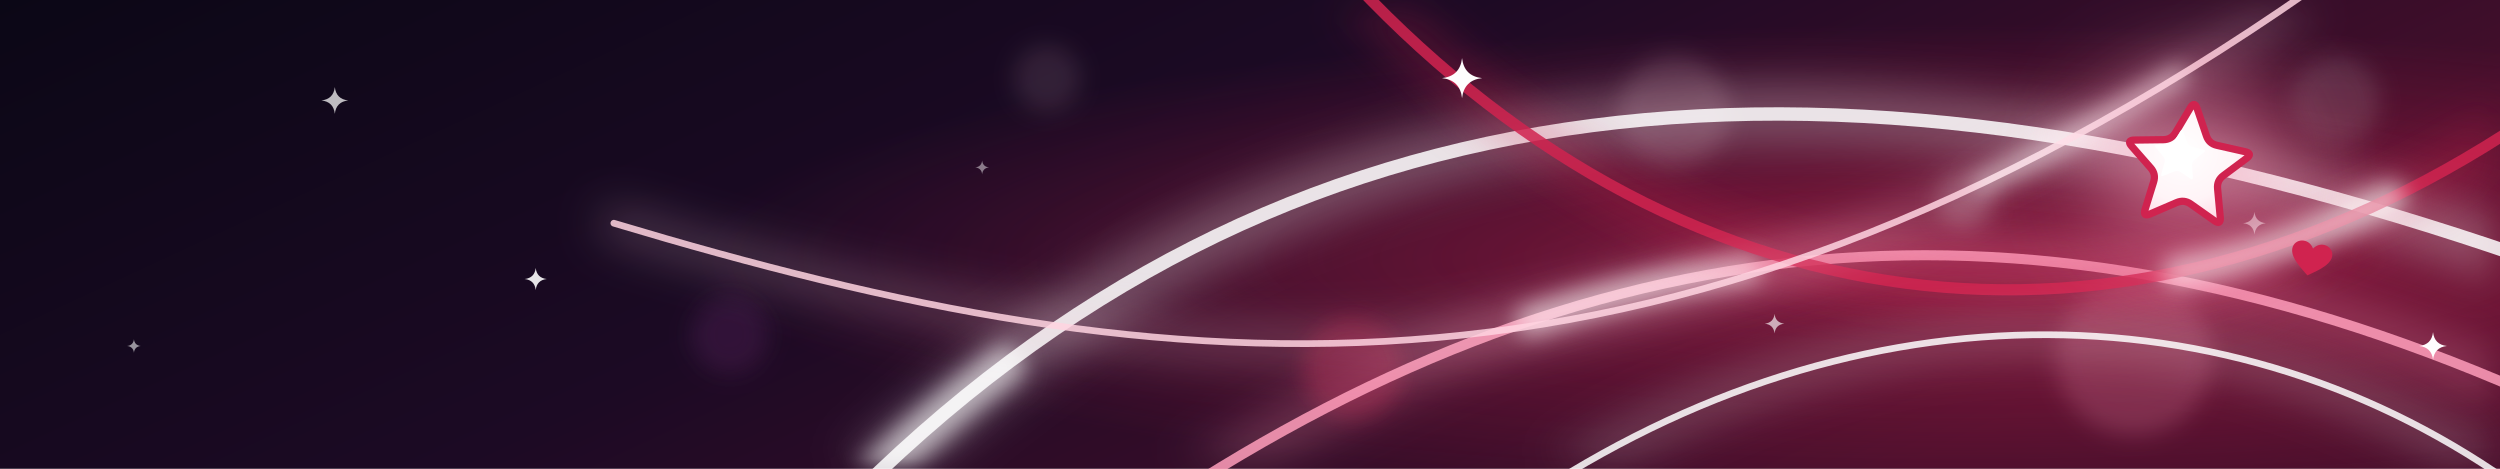
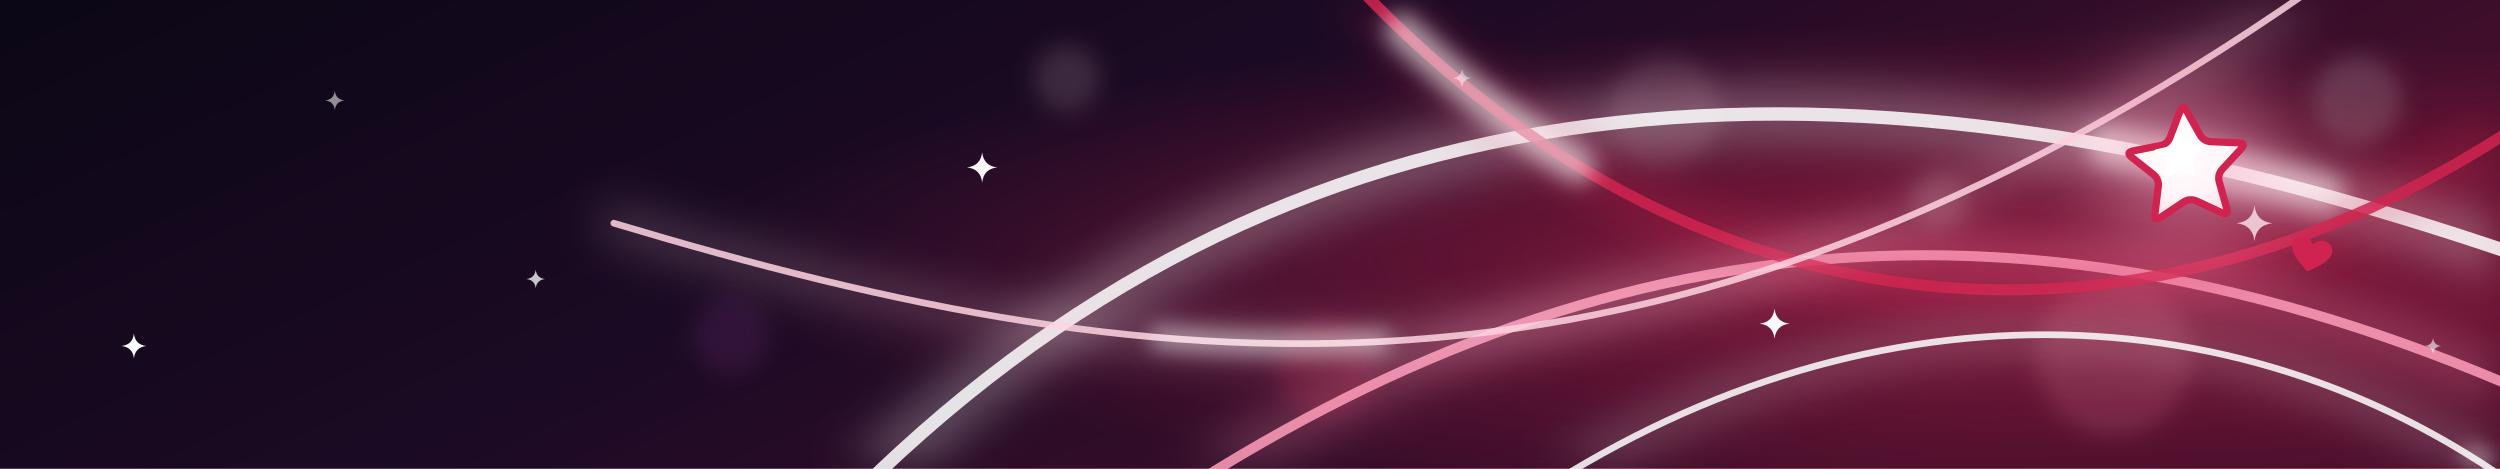
<svg xmlns="http://www.w3.org/2000/svg" width="448" height="84" viewBox="0 0 448 84">
  <defs>
    <filter id="g2" x="-50%" y="-50%" width="200%" height="200%">
      <feGaussianBlur stdDeviation="2" />
    </filter>
    <filter id="g4" x="-50%" y="-50%" width="200%" height="200%">
      <feGaussianBlur stdDeviation="4" />
    </filter>
    <filter id="g8" x="-50%" y="-50%" width="200%" height="200%">
      <feGaussianBlur stdDeviation="8" />
    </filter>
    <linearGradient id="tube" x1="0" y1="0" x2="1" y2="0">
      <stop offset="0" stop-color="#e9f3ff" />
      <stop offset="0.45" stop-color="#ffffff" />
      <stop offset="1" stop-color="#d7e6f7" />
    </linearGradient>
    <linearGradient id="handle" x1="0" y1="0" x2="1" y2="0">
      <stop offset="0" stop-color="#8c0f33" />
      <stop offset="0.45" stop-color="#d0234f" />
      <stop offset="1" stop-color="#6e0a27" />
    </linearGradient>
    <linearGradient id="ring" x1="0" y1="0" x2="1" y2="0">
      <stop offset="0" stop-color="#c9a24f" />
      <stop offset="0.5" stop-color="#fff1c4" />
      <stop offset="1" stop-color="#b08636" />
    </linearGradient>
    <radialGradient id="starFill" cx="0.45" cy="0.4" r="0.7">
      <stop offset="0" stop-color="#ffffff" />
      <stop offset="0.6" stop-color="#fff4f7" />
      <stop offset="1" stop-color="#ffd3e0" />
    </radialGradient>
  </defs>
  <linearGradient id="sky" x1="0" y1="0" x2="1" y2="0.4">
    <stop offset="0" stop-color="#0b0716" />
    <stop offset="0.5" stop-color="#1c0a24" />
    <stop offset="1" stop-color="#4a0f2c" />
  </linearGradient>
  <radialGradient id="haze" cx="0.78" cy="0.55" r="0.5">
    <stop offset="0" stop-color="#d0234f" stop-opacity="0.5" />
    <stop offset="1" stop-color="#d0234f" stop-opacity="0" />
  </radialGradient>
  <rect width="448" height="84" fill="url(#sky)" />
  <rect width="448" height="84" fill="url(#haze)" />
-   <circle cx="300.00" cy="20" r="10" fill="#ffd3e0" opacity="0.15" filter="url(#g2)" />
-   <circle cx="382.38" cy="64" r="14" fill="#ff9ebb" opacity="0.20" filter="url(#g2)" />
-   <circle cx="418.53" cy="18" r="8" fill="#fff" opacity="0.12" filter="url(#g2)" />
-   <circle cx="242.38" cy="66" r="9" fill="#d0234f" opacity="0.30" filter="url(#g2)" />
-   <circle cx="187.62" cy="14" r="6" fill="#ffd3e0" opacity="0.11" filter="url(#g2)" />
-   <circle cx="130.77" cy="60" r="7" fill="#6b2a6e" opacity="0.27" filter="url(#g2)" />
-   <circle cx="352.02" cy="36" r="5" fill="#fff" opacity="0.21" filter="url(#g2)" />
+   <circle cx="298.29" cy="20" r="10" fill="#ffd3e0" opacity="0.13" filter="url(#g2)" />
+   <circle cx="378.80" cy="64" r="14" fill="#ff9ebb" opacity="0.16" filter="url(#g2)" />
+   <circle cx="422.46" cy="18" r="8" fill="#fff" opacity="0.16" filter="url(#g2)" />
+   <circle cx="237.74" cy="66" r="9" fill="#d0234f" opacity="0.21" filter="url(#g2)" />
+   <circle cx="191.20" cy="14" r="6" fill="#ffd3e0" opacity="0.15" filter="url(#g2)" />
+   <circle cx="131.06" cy="60" r="7" fill="#6b2a6e" opacity="0.27" filter="url(#g2)" />
+   <circle cx="347.52" cy="36" r="5" fill="#fff" opacity="0.15" filter="url(#g2)" />
  <path d="M150,92 C230,10 330,4 452,46" stroke="#ffffff" stroke-width="9.60" opacity="0.28" fill="none" filter="url(#g4)" stroke-linecap="round" />
  <path d="M150,92 C230,10 330,4 452,46" stroke="#ffffff" stroke-width="2.40" opacity="0.85" fill="none" stroke-linecap="round" />
-   <path d="M150,92 C230,10 330,4 452,46" stroke="#ffffff" stroke-width="7.20" fill="none" stroke-linecap="round" stroke-dasharray="40 366" stroke-dashoffset="-0.00" pathLength="406" opacity="0.6" filter="url(#g2)" />
+   <path d="M150,92 C230,10 330,4 452,46" stroke="#ffffff" stroke-width="7.20" fill="none" stroke-linecap="round" stroke-dasharray="40 366" stroke-dashoffset="-248.00" pathLength="406" opacity="0.6" filter="url(#g2)" />
  <path d="M200,96 C280,40 360,30 452,70" stroke="#ff9ebb" stroke-width="7.20" opacity="0.28" fill="none" filter="url(#g4)" stroke-linecap="round" />
  <path d="M200,96 C280,40 360,30 452,70" stroke="#ff9ebb" stroke-width="1.80" opacity="0.85" fill="none" stroke-linecap="round" />
-   <path d="M200,96 C280,40 360,30 452,70" stroke="#ffffff" stroke-width="5.40" fill="none" stroke-linecap="round" stroke-dasharray="40 366" stroke-dashoffset="-84.00" pathLength="406" opacity="0.6" filter="url(#g2)" />
+   <path d="M200,96 C280,40 360,30 452,70" stroke="#ffffff" stroke-width="5.40" fill="none" stroke-linecap="round" stroke-dasharray="40 366" stroke-dashoffset="-332.00" pathLength="406" opacity="0.6" filter="url(#g2)" />
  <path d="M240,-6 C300,60 380,70 452,22" stroke="#d0234f" stroke-width="8.00" opacity="0.28" fill="none" filter="url(#g4)" stroke-linecap="round" />
  <path d="M240,-6 C300,60 380,70 452,22" stroke="#d0234f" stroke-width="2.00" opacity="0.85" fill="none" stroke-linecap="round" />
-   <path d="M240,-6 C300,60 380,70 452,22" stroke="#ffffff" stroke-width="6.00" fill="none" stroke-linecap="round" stroke-dasharray="40 366" stroke-dashoffset="-168.00" pathLength="406" opacity="0.6" filter="url(#g2)" />
+   <path d="M240,-6 C300,60 380,70 452,22" stroke="#ffffff" stroke-width="6.00" fill="none" stroke-linecap="round" stroke-dasharray="40 366" stroke-dashoffset="-16.00" pathLength="406" opacity="0.6" filter="url(#g2)" />
  <path d="M110,40 C210,70 300,80 420,-6" stroke="#ffd3e0" stroke-width="4.80" opacity="0.28" fill="none" filter="url(#g4)" stroke-linecap="round" />
  <path d="M110,40 C210,70 300,80 420,-6" stroke="#ffd3e0" stroke-width="1.20" opacity="0.85" fill="none" stroke-linecap="round" />
-   <path d="M110,40 C210,70 300,80 420,-6" stroke="#ffffff" stroke-width="3.60" fill="none" stroke-linecap="round" stroke-dasharray="40 366" stroke-dashoffset="-252.00" pathLength="406" opacity="0.6" filter="url(#g2)" />
+   <path d="M110,40 C210,70 300,80 420,-6" stroke="#ffffff" stroke-width="3.60" fill="none" stroke-linecap="round" stroke-dasharray="40 366" stroke-dashoffset="-100.00" pathLength="406" opacity="0.6" filter="url(#g2)" />
  <path d="M270,92 C330,50 400,50 452,88" stroke="#ffffff" stroke-width="4.80" opacity="0.28" fill="none" filter="url(#g4)" stroke-linecap="round" />
  <path d="M270,92 C330,50 400,50 452,88" stroke="#ffffff" stroke-width="1.20" opacity="0.85" fill="none" stroke-linecap="round" />
-   <path d="M270,92 C330,50 400,50 452,88" stroke="#ffffff" stroke-width="3.60" fill="none" stroke-linecap="round" stroke-dasharray="40 366" stroke-dashoffset="-336.00" pathLength="406" opacity="0.6" filter="url(#g2)" />
-   <path d="M60.00,15.60 Q60.24,17.76 62.40,18.00 Q60.24,18.24 60.00,20.40 Q59.76,18.24 57.60,18.00 Q59.76,17.76 60.00,15.60 Z" fill="#fff" opacity="0.73" />
-   <path d="M96.00,48.02 Q96.20,49.80 97.98,50.00 Q96.20,50.20 96.00,51.98 Q95.80,50.20 94.02,50.00 Q95.80,49.80 96.00,48.02 Z" fill="#fff" opacity="0.89" />
-   <path d="M176.00,28.76 Q176.12,29.88 177.24,30.00 Q176.12,30.12 176.00,31.24 Q175.88,30.12 174.76,30.00 Q175.88,29.88 176.00,28.76 Z" fill="#fff" opacity="0.46" />
-   <path d="M262.00,10.41 Q262.36,13.64 265.59,14.00 Q262.36,14.36 262.00,17.59 Q261.64,14.36 258.41,14.00 Q261.64,13.64 262.00,10.41 Z" fill="#fff" opacity="0.99" />
-   <path d="M318.00,56.25 Q318.18,57.82 319.75,58.00 Q318.18,58.18 318.00,59.75 Q317.82,58.18 316.25,58.00 Q317.82,57.82 318.00,56.25 Z" fill="#fff" opacity="0.64" />
-   <path d="M404.00,37.97 Q404.20,39.80 406.03,40.00 Q404.20,40.20 404.00,42.03 Q403.80,40.20 401.97,40.00 Q403.80,39.80 404.00,37.97 Z" fill="#fff" opacity="0.50" />
-   <path d="M436.00,59.52 Q436.25,61.75 438.48,62.00 Q436.25,62.25 436.00,64.48 Q435.75,62.25 433.52,62.00 Q435.75,61.75 436.00,59.52 Z" fill="#fff" opacity="0.99" />
-   <path d="M24.00,60.78 Q24.12,61.88 25.22,62.00 Q24.12,62.12 24.00,63.22 Q23.88,62.12 22.78,62.00 Q23.88,61.88 24.00,60.78 Z" fill="#fff" opacity="0.56" />
-   <circle cx="392" cy="30" r="18.00" fill="#ff9ebb" opacity="0.45" filter="url(#g8)" />
-   <path d="M392.51,19.32 Q393.25,18.07 393.72,19.44 L395.39,24.34 Q395.85,25.72 397.27,26.04 L402.32,27.18 Q403.74,27.51 402.57,28.38 L398.43,31.47 Q397.26,32.34 397.39,33.79 L397.87,38.94 Q398.00,40.39 396.81,39.55 L392.59,36.57 Q391.40,35.73 390.06,36.30 L385.31,38.34 Q383.97,38.92 384.40,37.53 L385.93,32.59 Q386.37,31.20 385.41,30.10 L382.00,26.21 Q381.04,25.12 382.49,25.10 L387.67,25.03 Q389.12,25.01 389.86,23.76 Z" fill="url(#starFill)" stroke="#d0234f" stroke-width="1.3" stroke-linejoin="round" />
-   <path d="M390.70,23.53 Q391.02,23.03 391.23,23.59 L391.97,25.58 Q392.17,26.14 392.75,26.29 L394.81,26.81 Q395.39,26.96 394.92,27.33 L393.25,28.65 Q392.78,29.02 392.82,29.61 L392.96,31.73 Q393.00,32.33 392.50,32.00 L390.74,30.82 Q390.24,30.49 389.68,30.71 L387.71,31.49 Q387.15,31.72 387.32,31.14 L387.89,29.10 Q388.05,28.52 387.67,28.06 L386.31,26.43 Q385.93,25.97 386.53,25.94 L388.65,25.86 Q389.25,25.83 389.57,25.33 Z" fill="#fff" />
-   <path d="M0,0.36 C-0.12,0.26 -0.52,0.02 -0.52,-0.24 C-0.52,-0.5 -0.16,-0.6 0,-0.34 C0.16,-0.6 0.52,-0.5 0.52,-0.24 C0.52,0.02 0.12,0.26 0,0.36 Z" transform="translate(414.00,46.88) rotate(12.00) scale(7.00)" fill="#d0234f" />
+   <path d="M270,92 C330,50 400,50 452,88" stroke="#ffffff" stroke-width="3.60" fill="none" stroke-linecap="round" stroke-dasharray="40 366" stroke-dashoffset="-184.00" pathLength="406" opacity="0.6" filter="url(#g2)" />
+   <path d="M60.00,16.26 Q60.17,17.83 61.74,18.00 Q60.17,18.17 60.00,19.74 Q59.83,18.17 58.26,18.00 Q59.83,17.83 60.00,16.26 Z" fill="#fff" opacity="0.54" />
+   <path d="M96.00,48.32 Q96.17,49.83 97.68,50.00 Q96.17,50.17 96.00,51.68 Q95.83,50.17 94.32,50.00 Q95.83,49.83 96.00,48.32 Z" fill="#fff" opacity="0.76" />
+   <path d="M176.00,27.28 Q176.27,29.73 178.72,30.00 Q176.27,30.27 176.00,32.72 Q175.73,30.27 173.28,30.00 Q175.73,29.73 176.00,27.28 Z" fill="#fff" opacity="0.97" />
+   <path d="M262.00,12.34 Q262.17,13.83 263.66,14.00 Q262.17,14.17 262.00,15.66 Q261.83,14.17 260.34,14.00 Q261.83,13.83 262.00,12.34 Z" fill="#fff" opacity="0.48" />
+   <path d="M318.00,55.30 Q318.27,57.73 320.70,58.00 Q318.27,58.27 318.00,60.70 Q317.73,58.27 315.30,58.00 Q317.73,57.73 318.00,55.30 Z" fill="#fff" opacity="0.97" />
+   <path d="M404.00,36.78 Q404.32,39.68 407.22,40.00 Q404.32,40.32 404.00,43.22 Q403.68,40.32 400.78,40.00 Q403.68,39.68 404.00,36.78 Z" fill="#fff" opacity="0.78" />
+   <path d="M436.00,60.55 Q436.15,61.85 437.45,62.00 Q436.15,62.15 436.00,63.45 Q435.85,62.15 434.55,62.00 Q435.85,61.85 436.00,60.55 Z" fill="#fff" opacity="0.59" />
+   <path d="M24.00,59.77 Q24.22,61.78 26.23,62.00 Q24.22,62.22 24.00,64.23 Q23.78,62.22 21.77,62.00 Q23.78,61.78 24.00,59.77 Z" fill="#fff" opacity="1.00" />
+   <circle cx="392" cy="30" r="17.14" fill="#ff9ebb" opacity="0.45" filter="url(#g8)" />
+   <path d="M390.65,19.91 Q391.13,18.61 391.80,19.82 L394.20,24.12 Q394.88,25.33 396.26,25.39 L401.18,25.59 Q402.56,25.65 401.62,26.67 L398.27,30.28 Q397.33,31.29 397.70,32.63 L399.03,37.37 Q399.40,38.70 398.14,38.12 L393.68,36.05 Q392.42,35.47 391.26,36.23 L387.16,38.96 Q386.01,39.73 386.17,38.35 L386.76,33.46 Q386.93,32.09 385.84,31.23 L381.98,28.17 Q380.90,27.31 382.26,27.04 L387.09,26.09 Q388.45,25.82 388.93,24.52 Z" fill="url(#starFill)" stroke="#d0234f" stroke-width="1.3" stroke-linejoin="round" />
+   <path d="M389.92,23.78 Q390.14,23.25 390.43,23.74 L391.46,25.48 Q391.75,25.97 392.32,26.01 L394.33,26.15 Q394.90,26.19 394.53,26.62 L393.19,28.13 Q392.81,28.56 392.95,29.11 L393.44,31.07 Q393.58,31.63 393.06,31.40 L391.20,30.60 Q390.68,30.37 390.20,30.68 L388.49,31.75 Q388.00,32.05 388.06,31.49 L388.25,29.47 Q388.30,28.91 387.86,28.54 L386.31,27.24 Q385.87,26.88 386.43,26.75 L388.40,26.31 Q388.96,26.19 389.17,25.66 Z" fill="#fff" />
+   <path d="M0,0.36 C-0.12,0.26 -0.52,0.02 -0.52,-0.24 C-0.52,-0.5 -0.16,-0.6 0,-0.34 C0.16,-0.6 0.52,-0.5 0.52,-0.24 C0.52,0.02 0.12,0.26 0,0.36 Z" transform="translate(414.00,46.19) rotate(12.00) scale(7.00)" fill="#d0234f" />
</svg>
